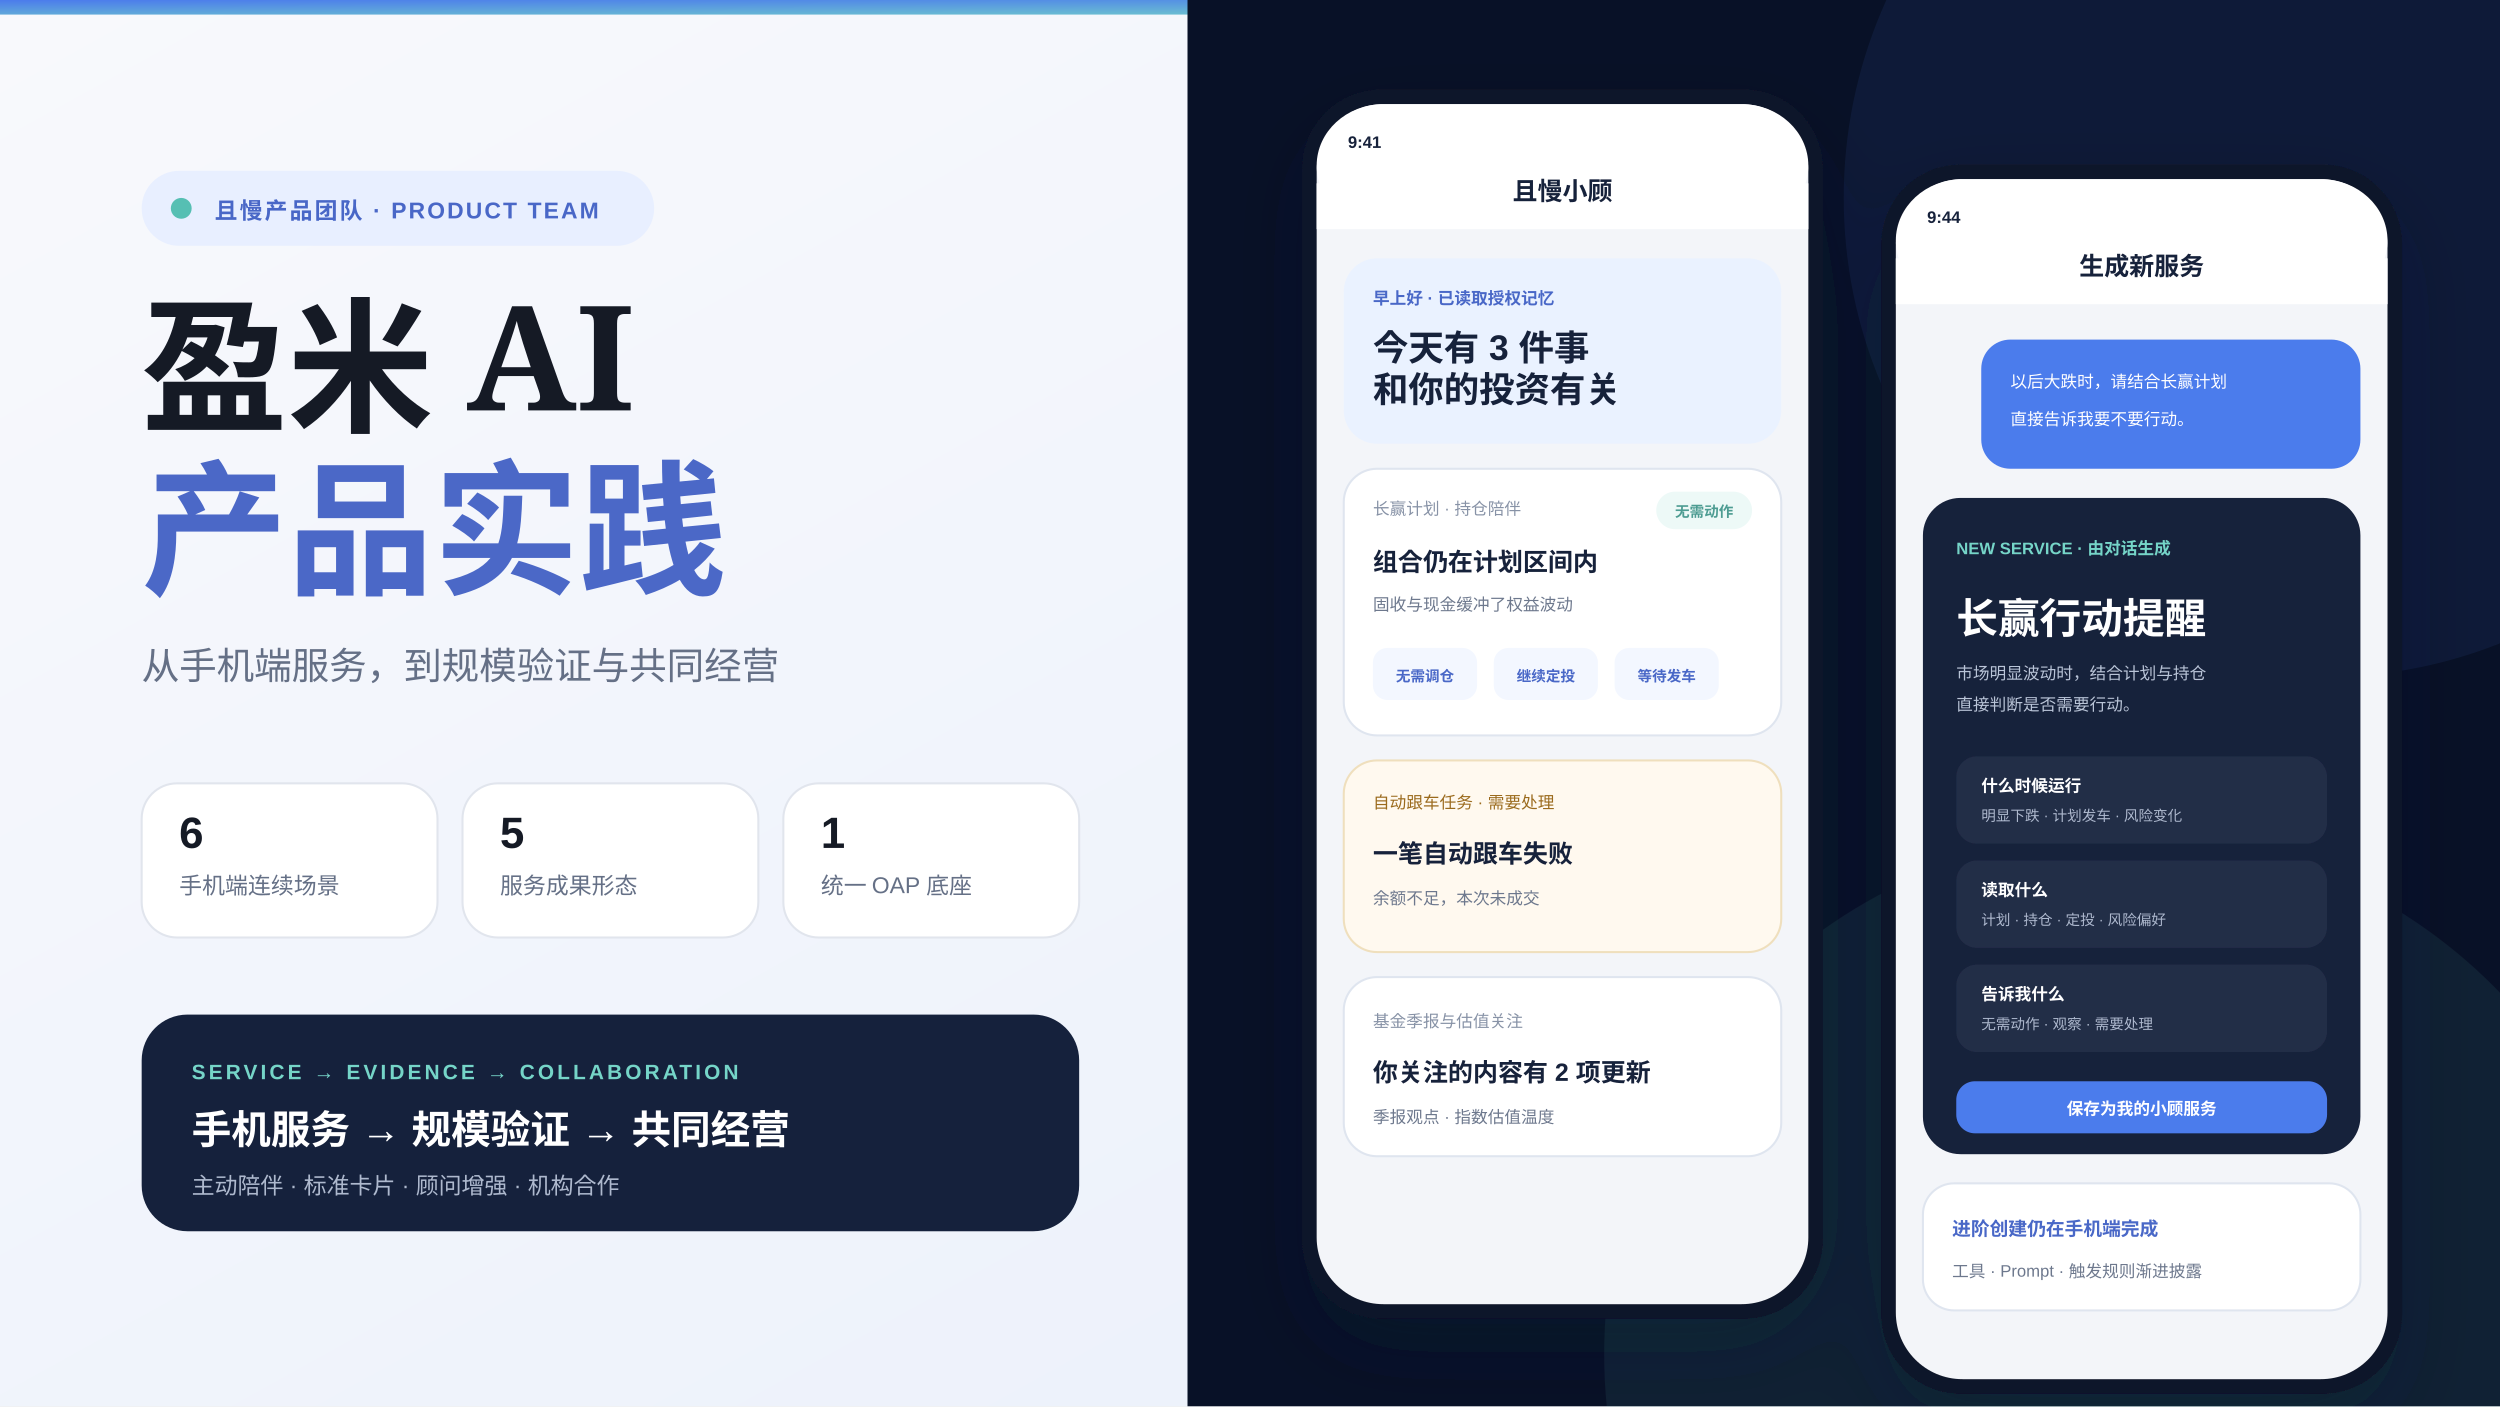
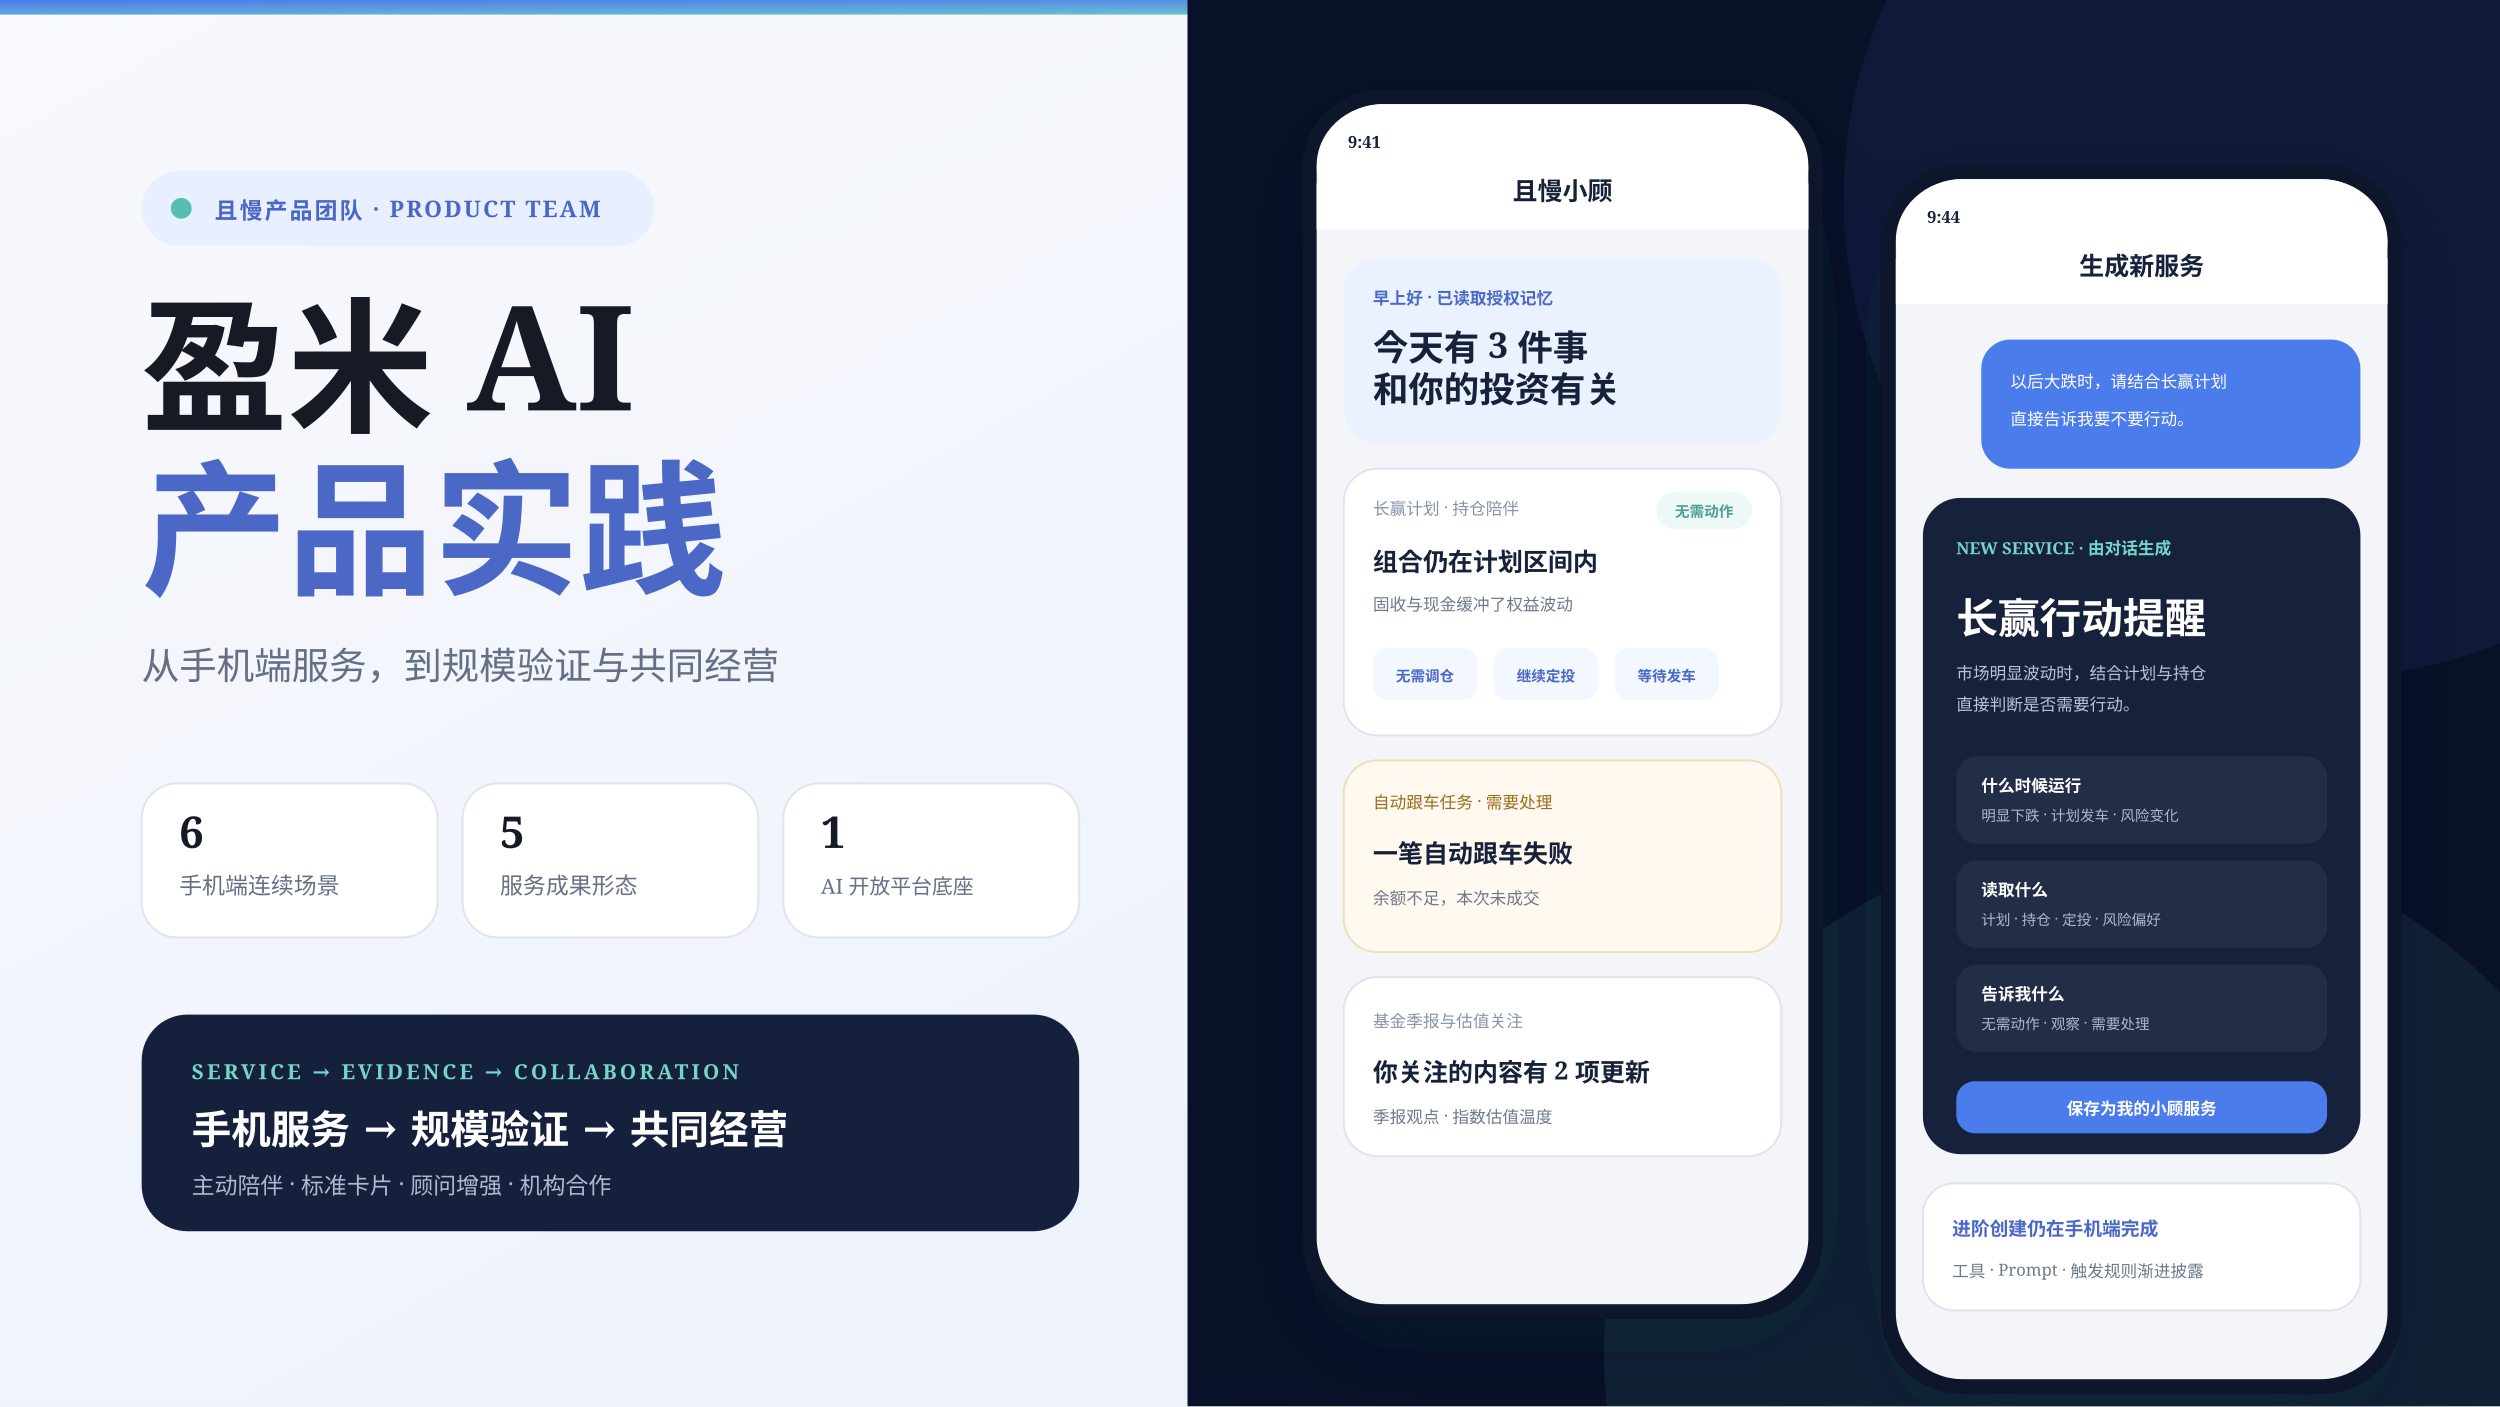
<svg xmlns="http://www.w3.org/2000/svg" viewBox="0 0 1200 675" role="img" aria-labelledby="title desc">
  <defs>
    <linearGradient id="bg" x1="0" y1="0" x2="1" y2="1">
      <stop stop-color="#f8f9fc" />
      <stop offset="1" stop-color="#e9effb" />
    </linearGradient>
    <linearGradient id="accent" x1="0" y1="0" x2="1" y2="1">
      <stop stop-color="#4b7bec" />
      <stop offset="1" stop-color="#75d5c8" />
    </linearGradient>
    <filter id="shadow">
      <feDropShadow dx="0" dy="16" stdDeviation="20" flood-color="#18213a" flood-opacity=".2" />
    </filter>
  </defs>
  <rect width="1200" height="675" fill="url(#bg)" />
  <rect width="1200" height="7" fill="url(#accent)" />
  <rect x="570" width="630" height="675" fill="#081127" />
  <circle cx="1115" cy="95" r="230" fill="#4b7bec" opacity=".09" />
  <circle cx="1020" cy="650" r="250" fill="#75d5c8" opacity=".08" />
  <g transform="translate(68 82)">
    <rect width="246" height="36" rx="18" fill="#e8efff" />
    <circle cx="19" cy="18" r="5" fill="#56bfb3" />
-     <text x="35" y="23" fill="#4967c7" font-family="Arial, PingFang SC, sans-serif" font-size="11" font-weight="700" letter-spacing="1">且慢产品团队 · PRODUCT TEAM</text>
+     <text x="35" y="23" fill="#4967c7" font-family="Georgia, Songti SC, serif" font-size="11" font-weight="700" letter-spacing="1">且慢产品团队 · PRODUCT TEAM</text>
    <text x="0" y="120" fill="#151a25" font-family="Georgia, Songti SC, serif" font-size="70" font-weight="600">盈米 AI</text>
    <text x="0" y="198" fill="#4b68c7" font-family="Georgia, Songti SC, serif" font-size="70" font-weight="600">产品实践</text>
-     <text x="0" y="244" fill="#657086" font-family="Arial, PingFang SC, sans-serif" font-size="18">从手机端服务，到规模验证与共同经营</text>
-     <g transform="translate(0 294)" font-family="Arial, PingFang SC, sans-serif">
+     <text x="0" y="244" fill="#657086" font-family="Georgia, Songti SC, serif" font-size="18">从手机端服务，到规模验证与共同经营</text>
+     <g transform="translate(0 294)" font-family="Georgia, Songti SC, serif">
      <g>
        <rect width="142" height="74" rx="17" fill="#fff" stroke="#e1e5ed" />
        <text x="18" y="31" fill="#151a25" font-size="21" font-weight="700">6</text>
        <text x="18" y="53" fill="#657086" font-size="11">手机端连续场景</text>
      </g>
      <g transform="translate(154 0)">
        <rect width="142" height="74" rx="17" fill="#fff" stroke="#e1e5ed" />
        <text x="18" y="31" fill="#151a25" font-size="21" font-weight="700">5</text>
        <text x="18" y="53" fill="#657086" font-size="11">服务成果形态</text>
      </g>
      <g transform="translate(308 0)">
        <rect width="142" height="74" rx="17" fill="#fff" stroke="#e1e5ed" />
        <text x="18" y="31" fill="#151a25" font-size="21" font-weight="700">1</text>
-         <text x="18" y="53" fill="#657086" font-size="11">统一 OAP 底座</text>
+         <text x="18" y="53" fill="#657086" font-size="10">AI 开放平台底座</text>
      </g>
    </g>
    <g transform="translate(0 405)">
      <rect width="450" height="104" rx="22" fill="#15213c" />
-       <text x="24" y="31" fill="#75d5c8" font-family="Arial, sans-serif" font-size="10" font-weight="700" letter-spacing="1.5">SERVICE → EVIDENCE → COLLABORATION</text>
-       <text x="24" y="62" fill="#fff" font-family="Arial, PingFang SC, sans-serif" font-size="19" font-weight="700">手机服务 → 规模验证 → 共同经营</text>
-       <text x="24" y="86" fill="#aeb9ce" font-family="Arial, PingFang SC, sans-serif" font-size="11">主动陪伴 · 标准卡片 · 顾问增强 · 机构合作</text>
+       <text x="24" y="31" fill="#75d5c8" font-family="Georgia, Songti SC, serif" font-size="10" font-weight="700" letter-spacing="1.5">SERVICE → EVIDENCE → COLLABORATION</text>
+       <text x="24" y="62" fill="#fff" font-family="Georgia, Songti SC, serif" font-size="19" font-weight="700">手机服务 → 规模验证 → 共同经营</text>
+       <text x="24" y="86" fill="#aeb9ce" font-family="Georgia, Songti SC, serif" font-size="11">主动陪伴 · 标准卡片 · 顾问增强 · 机构合作</text>
    </g>
  </g>
-   <g transform="translate(625 43)" filter="url(#shadow)" font-family="Arial, PingFang SC, sans-serif">
+   <g transform="translate(625 43)" filter="url(#shadow)" font-family="Georgia, Songti SC, serif">
    <g>
      <rect width="250" height="590" rx="38" fill="#11182a" />
      <rect x="7" y="7" width="236" height="576" rx="32" fill="#f3f5f9" />
      <rect x="7" y="7" width="236" height="59" rx="32" fill="#fff" />
      <rect x="7" y="45" width="236" height="22" fill="#fff" />
      <text x="22" y="28" fill="#17213a" font-size="8" font-weight="700">9:41</text>
      <text x="125" y="53" fill="#17213a" text-anchor="middle" font-size="12" font-weight="700">且慢小顾</text>
      <rect x="20" y="81" width="210" height="89" rx="16" fill="#eaf2ff" />
      <text x="34" y="103" fill="#4967c7" font-size="8" font-weight="700">早上好 · 已读取授权记忆</text>
      <text x="34" y="130" fill="#17213a" font-size="17" font-weight="700">今天有 3 件事</text>
      <text x="34" y="150" fill="#17213a" font-size="17" font-weight="700">和你的投资有关</text>
      <rect x="20" y="182" width="210" height="128" rx="16" fill="#fff" stroke="#dfe5ef" />
      <text x="34" y="204" fill="#8792a6" font-size="8">长赢计划 · 持仓陪伴</text>
      <rect x="170" y="193" width="46" height="18" rx="9" fill="#edf9f7" />
      <text x="193" y="205" fill="#4d9c92" text-anchor="middle" font-size="7" font-weight="700">无需动作</text>
      <text x="34" y="231" fill="#17213a" font-size="12" font-weight="700">组合仍在计划区间内</text>
      <text x="34" y="250" fill="#6d788d" font-size="8">固收与现金缓冲了权益波动</text>
      <g transform="translate(34 268)">
        <rect width="50" height="25" rx="7" fill="#f3f7ff" />
        <rect x="58" width="50" height="25" rx="7" fill="#f3f7ff" />
        <rect x="116" width="50" height="25" rx="7" fill="#f3f7ff" />
        <text x="25" y="16" fill="#4967c7" text-anchor="middle" font-size="7" font-weight="700">无需调仓</text>
        <text x="83" y="16" fill="#4967c7" text-anchor="middle" font-size="7" font-weight="700">继续定投</text>
        <text x="141" y="16" fill="#4967c7" text-anchor="middle" font-size="7" font-weight="700">等待发车</text>
      </g>
      <rect x="20" y="322" width="210" height="92" rx="16" fill="#fff9ef" stroke="#efdfbd" />
      <text x="34" y="345" fill="#9b6b1e" font-size="8">自动跟车任务 · 需要处理</text>
      <text x="34" y="371" fill="#17213a" font-size="12" font-weight="700">一笔自动跟车失败</text>
      <text x="34" y="391" fill="#6d788d" font-size="8">余额不足，本次未成交</text>
      <rect x="20" y="426" width="210" height="86" rx="16" fill="#fff" stroke="#dfe5ef" />
      <text x="34" y="450" fill="#8792a6" font-size="8">基金季报与估值关注</text>
      <text x="34" y="476" fill="#17213a" font-size="12" font-weight="700">你关注的内容有 2 项更新</text>
      <text x="34" y="496" fill="#6d788d" font-size="8">季报观点 · 指数估值温度</text>
    </g>
    <g transform="translate(278 36)">
      <rect width="250" height="590" rx="38" fill="#11182a" />
      <rect x="7" y="7" width="236" height="576" rx="32" fill="#f3f5f9" />
      <rect x="7" y="7" width="236" height="59" rx="32" fill="#fff" />
      <rect x="7" y="45" width="236" height="22" fill="#fff" />
      <text x="22" y="28" fill="#17213a" font-size="8" font-weight="700">9:44</text>
      <text x="125" y="53" fill="#17213a" text-anchor="middle" font-size="12" font-weight="700">生成新服务</text>
      <rect x="48" y="84" width="182" height="62" rx="14" fill="#4b7bec" />
      <text x="62" y="107" fill="#fff" font-size="8">以后大跌时，请结合长赢计划</text>
      <text x="62" y="125" fill="#fff" font-size="8">直接告诉我要不要行动。</text>
      <rect x="20" y="160" width="210" height="315" rx="18" fill="#17213a" />
      <text x="36" y="187" fill="#75d5c8" font-size="8" font-weight="700">NEW SERVICE · 由对话生成</text>
      <text x="36" y="225" fill="#fff" font-size="20" font-weight="700">长赢行动提醒</text>
      <text x="36" y="247" fill="#b9c5d8" font-size="8">市场明显波动时，结合计划与持仓</text>
      <text x="36" y="262" fill="#b9c5d8" font-size="8">直接判断是否需要行动。</text>
      <g transform="translate(36 284)">
        <rect width="178" height="42" rx="10" fill="#222d47" />
        <rect y="50" width="178" height="42" rx="10" fill="#222d47" />
        <rect y="100" width="178" height="42" rx="10" fill="#222d47" />
        <text x="12" y="17" fill="#fff" font-size="8" font-weight="700">什么时候运行</text>
        <text x="12" y="31" fill="#aeb9ce" font-size="7">明显下跌 · 计划发车 · 风险变化</text>
        <text x="12" y="67" fill="#fff" font-size="8" font-weight="700">读取什么</text>
        <text x="12" y="81" fill="#aeb9ce" font-size="7">计划 · 持仓 · 定投 · 风险偏好</text>
        <text x="12" y="117" fill="#fff" font-size="8" font-weight="700">告诉我什么</text>
        <text x="12" y="131" fill="#aeb9ce" font-size="7">无需动作 · 观察 · 需要处理</text>
      </g>
      <rect x="36" y="440" width="178" height="25" rx="9" fill="#4b7bec" />
      <text x="125" y="456" fill="#fff" text-anchor="middle" font-size="8" font-weight="700">保存为我的小顾服务</text>
      <rect x="20" y="489" width="210" height="61" rx="15" fill="#fff" stroke="#dfe5ef" />
      <text x="34" y="514" fill="#4967c7" font-size="9" font-weight="700">进阶创建仍在手机端完成</text>
      <text x="34" y="534" fill="#6d788d" font-size="8">工具 · Prompt · 触发规则渐进披露</text>
    </g>
  </g>
</svg>
